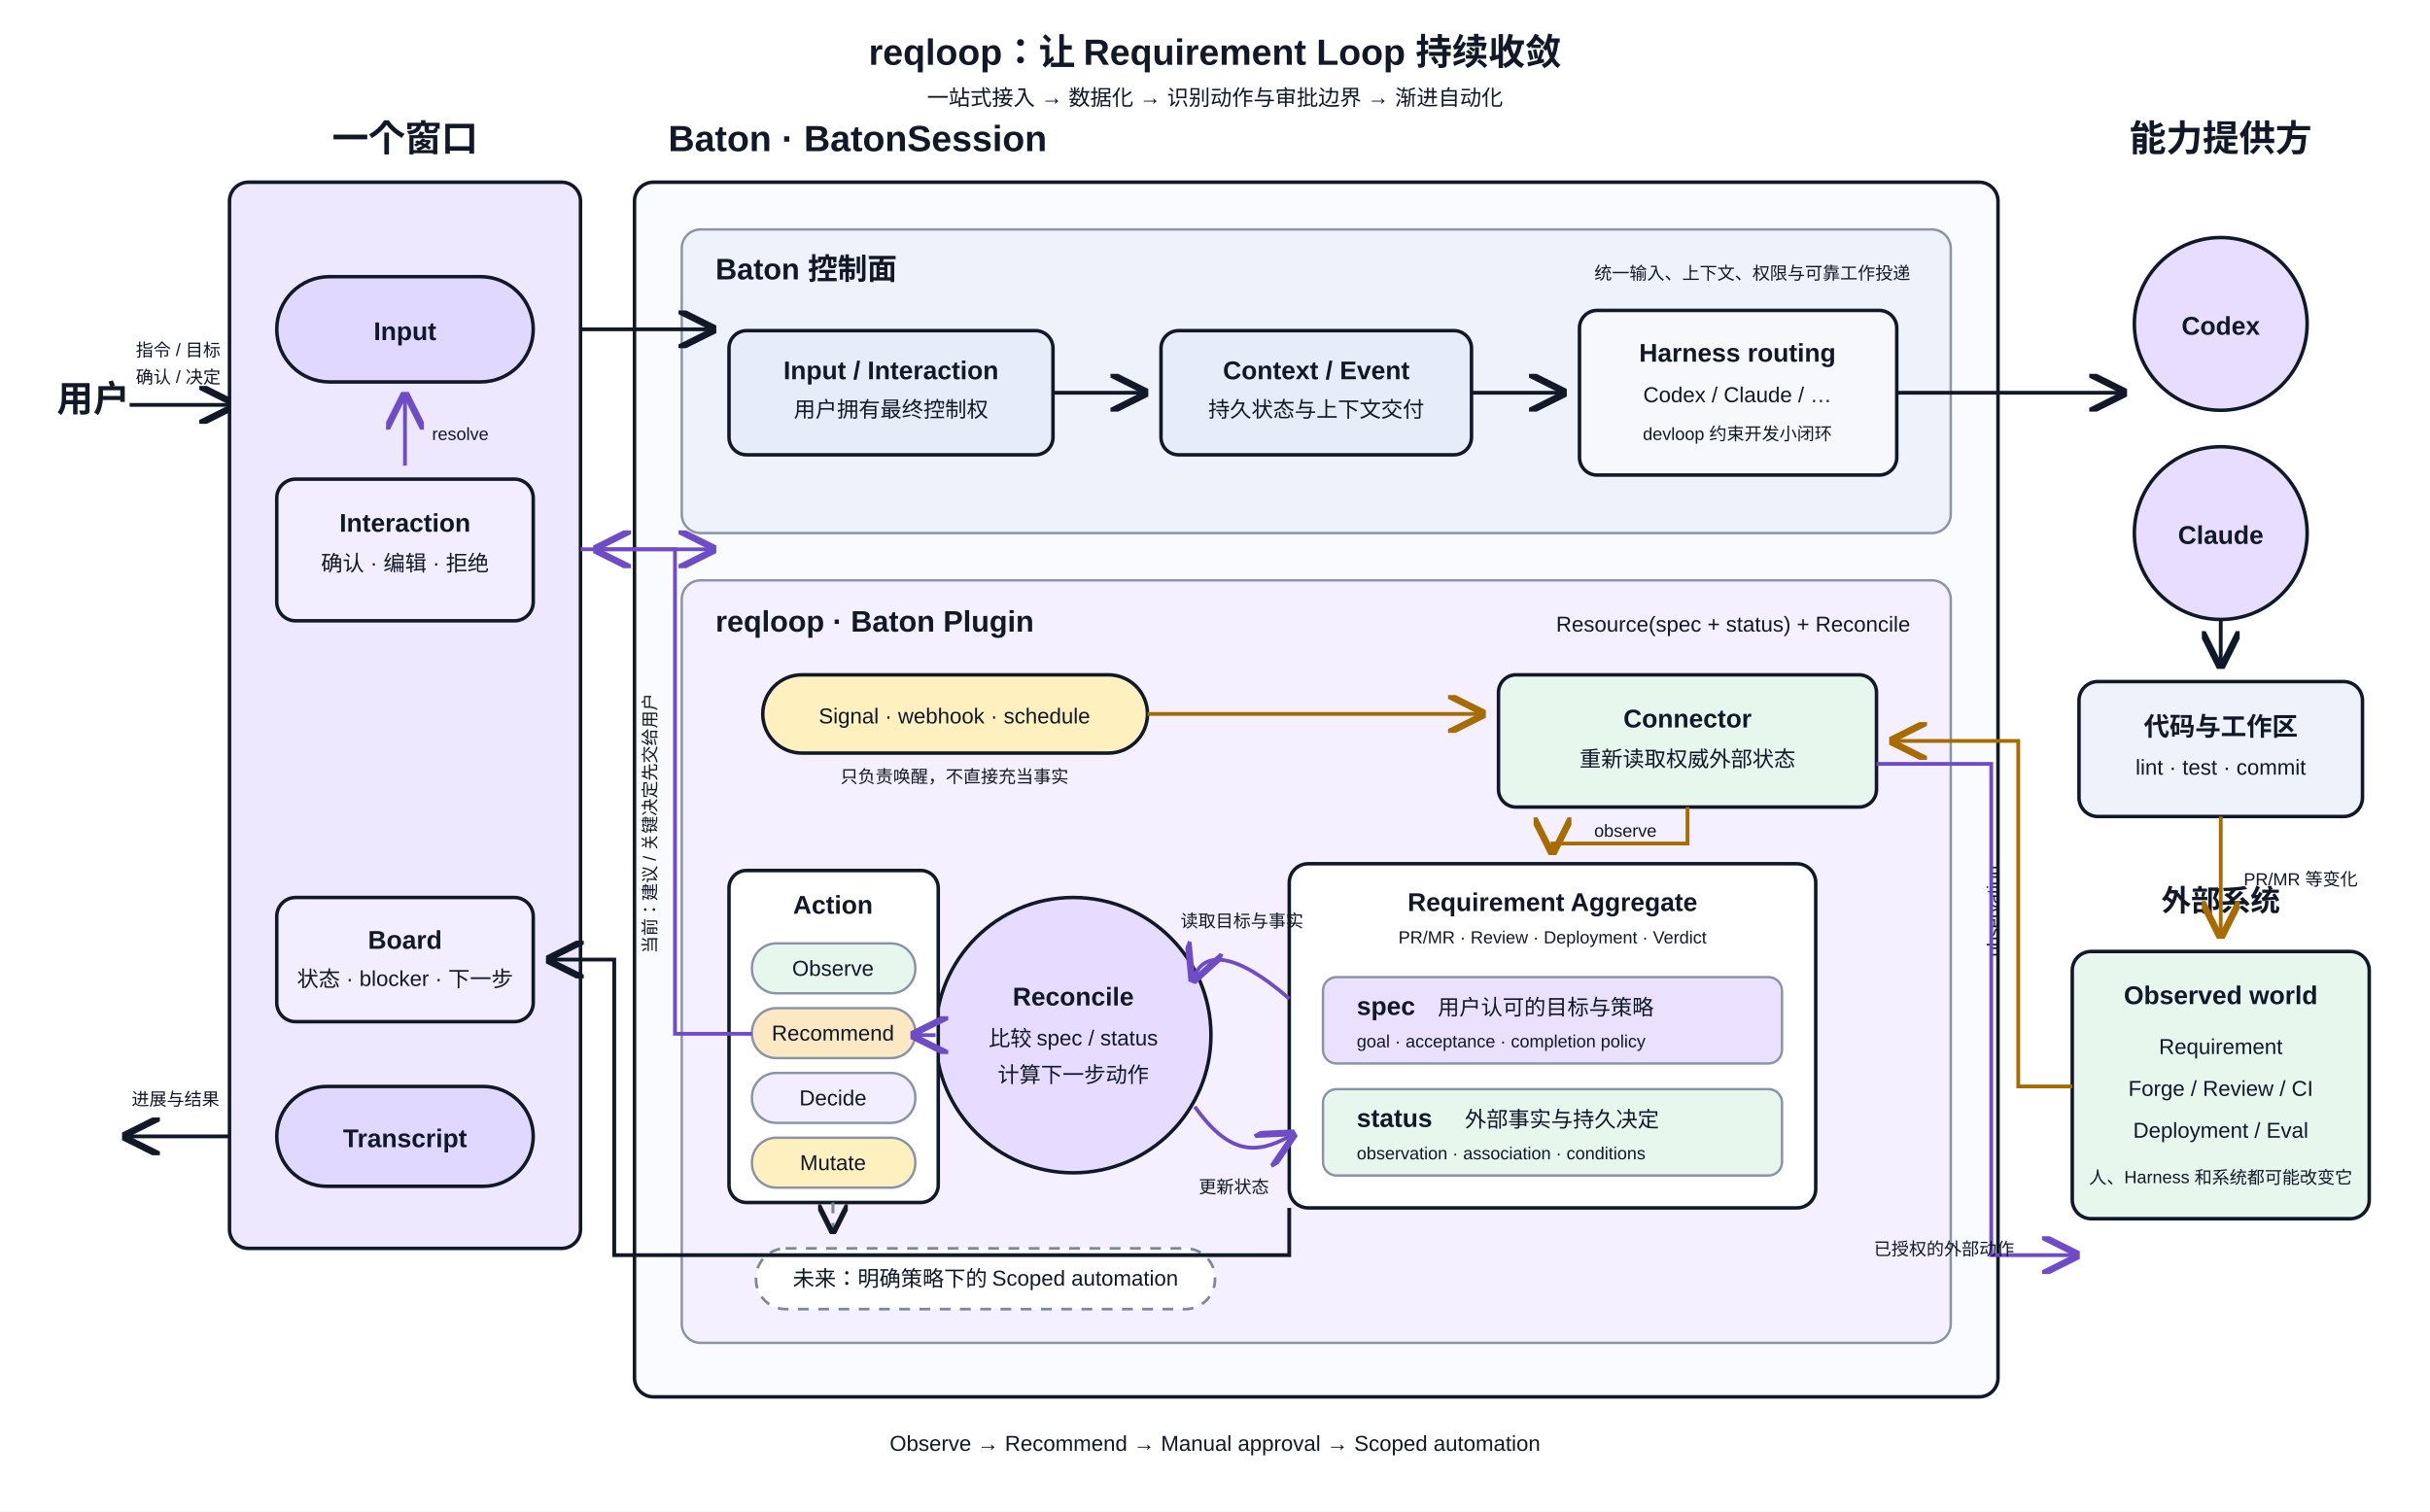
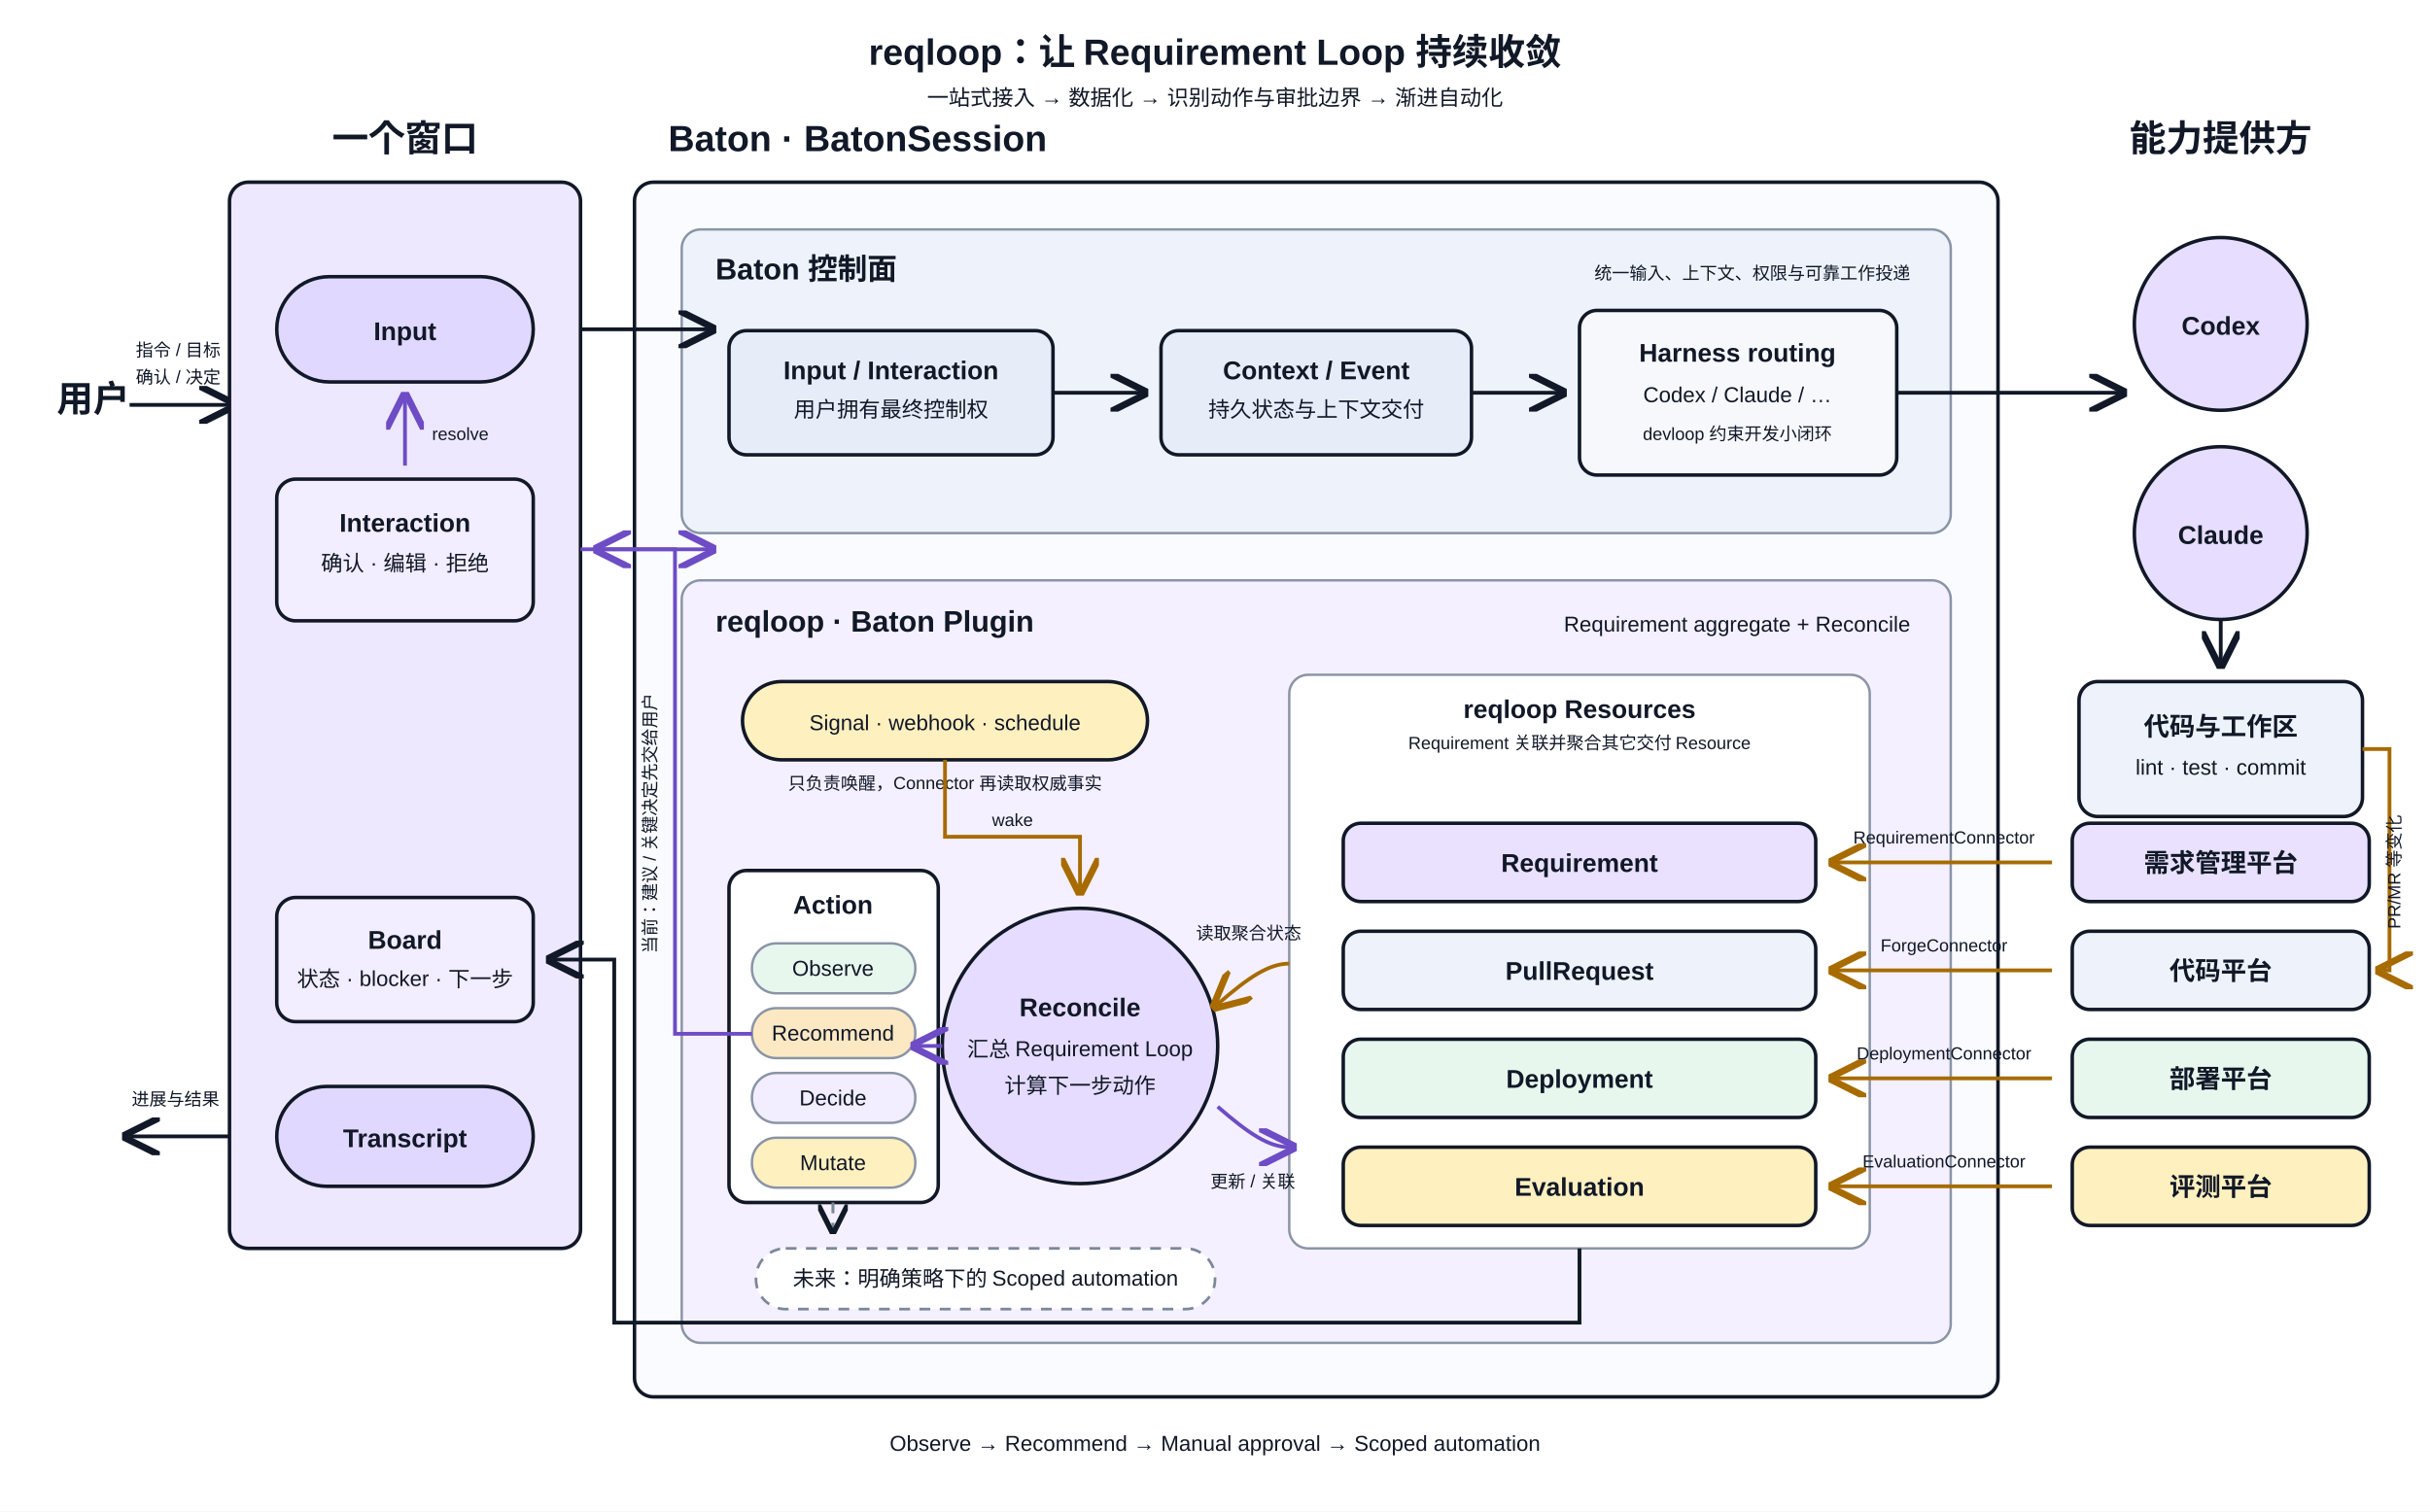
<svg xmlns="http://www.w3.org/2000/svg" width="1800" height="1120" viewBox="0 0 1800 1120">
  <defs>
    <marker id="arrow" markerWidth="10" markerHeight="10" refX="8" refY="5" orient="auto">
      <path d="M0,0 L10,5 L0,10" fill="none" stroke="#111827" stroke-width="1.8" />
    </marker>
    <marker id="plugin-arrow" markerWidth="10" markerHeight="10" refX="8" refY="5" orient="auto">
      <path d="M0,0 L10,5 L0,10" fill="none" stroke="#6d4cc5" stroke-width="1.8" />
    </marker>
    <marker id="event-arrow" markerWidth="10" markerHeight="10" refX="8" refY="5" orient="auto">
      <path d="M0,0 L10,5 L0,10" fill="none" stroke="#a76b00" stroke-width="1.8" />
    </marker>
    <style>
      text {
        font-family: -apple-system, BlinkMacSystemFont, "Segoe UI", "PingFang SC", Arial, sans-serif;
        fill: #111827;
      }
      .title { font-size: 27px; font-weight: 650; }
      .section-title { font-size: 22px; font-weight: 650; }
      .label { font-size: 19px; font-weight: 600; }
      .small { font-size: 16px; }
      .tiny { font-size: 13px; }
      .box { stroke: #111827; stroke-width: 2.6; }
      .soft-box { stroke: #8a94a6; stroke-width: 1.8; }
      .future-box { stroke: #7c8799; stroke-width: 2; stroke-dasharray: 8 7; }
      .flow { fill: none; stroke: #111827; stroke-width: 2.8; marker-end: url(#arrow); }
      .plugin-flow {
        fill: none;
        stroke: #6d4cc5;
        stroke-width: 2.8;
        marker-end: url(#plugin-arrow);
      }
      .event-flow {
        fill: none;
        stroke: #a76b00;
        stroke-width: 2.8;
        marker-end: url(#event-arrow);
      }
      .future-flow {
        fill: none;
        stroke: #7c8799;
        stroke-width: 2.2;
        stroke-dasharray: 8 7;
        marker-end: url(#arrow);
      }
    </style>
  </defs>
  <rect width="1800" height="1120" fill="#ffffff" />
  <text x="900" y="48" text-anchor="middle" class="title">reqloop：让 Requirement Loop 持续收敛</text>
  <text x="900" y="78" text-anchor="middle" class="small">
    一站式接入 → 数据化 → 识别动作与审批边界 → 渐进自动化
  </text>
  <text x="42" y="305" class="title">用户</text>
  <line x1="96" y1="300" x2="170" y2="300" class="flow" />
  <text x="132" y="264" text-anchor="middle" class="tiny">指令 / 目标</text>
  <text x="132" y="284" text-anchor="middle" class="tiny">确认 / 决定</text>
  <text x="300" y="112" text-anchor="middle" class="title">一个窗口</text>
  <rect x="170" y="135" width="260" height="790" rx="14" fill="#eee8ff" class="box" />
  <rect x="205" y="205" width="190" height="78" rx="39" fill="#e1d8ff" class="box" />
  <text x="300" y="252" text-anchor="middle" class="label">Input</text>
  <rect x="205" y="355" width="190" height="105" rx="14" fill="#f2edff" class="box" />
  <text x="300" y="394" text-anchor="middle" class="label">Interaction</text>
  <text x="300" y="423" text-anchor="middle" class="small">确认 · 编辑 · 拒绝</text>
  <line x1="300" y1="345" x2="300" y2="296" class="plugin-flow" />
  <text x="320" y="326" class="tiny">resolve</text>
  <rect x="205" y="665" width="190" height="92" rx="14" fill="#f2edff" class="box" />
  <text x="300" y="703" text-anchor="middle" class="label">Board</text>
  <text x="300" y="731" text-anchor="middle" class="small">状态 · blocker · 下一步</text>
  <rect x="205" y="805" width="190" height="74" rx="37" fill="#e1d8ff" class="box" />
  <text x="300" y="850" text-anchor="middle" class="label">Transcript</text>
  <line x1="170" y1="842" x2="96" y2="842" class="flow" />
  <text x="130" y="819" text-anchor="middle" class="tiny">进展与结果</text>
  <text x="495" y="112" class="title">Baton · BatonSession</text>
  <rect x="470" y="135" width="1010" height="900" rx="14" fill="#f9fbff" class="box" />
  <rect x="505" y="170" width="940" height="225" rx="14" fill="#eef3fb" class="soft-box" />
  <text x="530" y="207" class="section-title">Baton 控制面</text>
  <text x="1415" y="207" text-anchor="end" class="tiny">统一输入、上下文、权限与可靠工作投递</text>
  <rect x="540" y="245" width="240" height="92" rx="13" fill="#e7edf8" class="box" />
  <text x="660" y="281" text-anchor="middle" class="label">Input / Interaction</text>
  <text x="660" y="309" text-anchor="middle" class="small">用户拥有最终控制权</text>
  <line x1="430" y1="244" x2="525" y2="244" class="flow" />
  <line x1="430" y1="407" x2="525" y2="407" class="plugin-flow" />
  <rect x="860" y="245" width="230" height="92" rx="13" fill="#e7edf8" class="box" />
  <text x="975" y="281" text-anchor="middle" class="label">Context / Event</text>
  <text x="975" y="309" text-anchor="middle" class="small">持久状态与上下文交付</text>
  <line x1="780" y1="291" x2="845" y2="291" class="flow" />
  <rect x="1170" y="230" width="235" height="122" rx="13" fill="#f7f8fc" class="box" />
  <text x="1287" y="268" text-anchor="middle" class="label">Harness routing</text>
  <text x="1287" y="298" text-anchor="middle" class="small">Codex / Claude / …</text>
  <text x="1287" y="326" text-anchor="middle" class="tiny">devloop 约束开发小闭环</text>
  <line x1="1090" y1="291" x2="1155" y2="291" class="flow" />
  <rect x="505" y="430" width="940" height="565" rx="14" fill="#f4f0ff" class="soft-box" />
  <text x="530" y="468" class="section-title">reqloop · Baton Plugin</text>
-   <text x="1415" y="468" text-anchor="end" class="small">Resource(spec + status) + Reconcile</text>
-   <rect x="565" y="500" width="285" height="58" rx="29" fill="#fff0bf" class="box" />
-   <text x="707" y="536" text-anchor="middle" class="small">Signal · webhook · schedule</text>
-   <text x="707" y="580" text-anchor="middle" class="tiny">只负责唤醒，不直接充当事实</text>
-   <rect x="1110" y="500" width="280" height="98" rx="13" fill="#e7f7ee" class="box" />
-   <text x="1250" y="539" text-anchor="middle" class="label">Connector</text>
-   <text x="1250" y="568" text-anchor="middle" class="small">重新读取权威外部状态</text>
-   <line x1="850" y1="529" x2="1095" y2="529" class="event-flow" />
-   <rect x="955" y="640" width="390" height="255" rx="14" fill="#ffffff" class="box" />
-   <text x="1150" y="675" text-anchor="middle" class="label">Requirement Aggregate</text>
-   <text x="1150" y="699" text-anchor="middle" class="tiny">PR/MR · Review · Deployment · Verdict</text>
-   <rect x="980" y="724" width="340" height="64" rx="10" fill="#e9e1ff" class="soft-box" />
-   <text x="1005" y="752" class="label">spec</text>
-   <text x="1065" y="752" class="small">用户认可的目标与策略</text>
-   <text x="1005" y="776" class="tiny">goal · acceptance · completion policy</text>
-   <rect x="980" y="807" width="340" height="64" rx="10" fill="#e7f7ee" class="soft-box" />
-   <text x="1005" y="835" class="label">status</text>
-   <text x="1085" y="835" class="small">外部事实与持久决定</text>
-   <text x="1005" y="859" class="tiny">observation · association · conditions</text>
-   <path d="M1250 598 V625 H1150 V628" class="event-flow" />
-   <text x="1204" y="620" text-anchor="middle" class="tiny">observe</text>
-   <circle cx="795" cy="767" r="102" fill="#e6dcff" class="box" />
-   <text x="795" y="745" text-anchor="middle" class="label">Reconcile</text>
-   <text x="795" y="775" text-anchor="middle" class="small">比较 spec / status</text>
-   <text x="795" y="802" text-anchor="middle" class="small">计算下一步动作</text>
-   <path d="M955 740 C915 705 892 705 885 723" class="plugin-flow" />
-   <text x="920" y="687" text-anchor="middle" class="tiny">读取目标与事实</text>
-   <path d="M885 820 C910 855 930 856 955 842" class="plugin-flow" />
-   <text x="914" y="884" text-anchor="middle" class="tiny">更新状态</text>
+   <text x="1415" y="468" text-anchor="end" class="small">Requirement aggregate + Reconcile</text>
+   <rect x="550" y="505" width="300" height="58" rx="29" fill="#fff0bf" class="box" />
+   <text x="700" y="541" text-anchor="middle" class="small">Signal · webhook · schedule</text>
+   <text x="700" y="585" text-anchor="middle" class="tiny">只负责唤醒，Connector 再读取权威事实</text>
+   <circle cx="800" cy="775" r="102" fill="#e6dcff" class="box" />
+   <text x="800" y="753" text-anchor="middle" class="label">Reconcile</text>
+   <text x="800" y="783" text-anchor="middle" class="small">汇总 Requirement Loop</text>
+   <text x="800" y="810" text-anchor="middle" class="small">计算下一步动作</text>
+   <path d="M700 563 V620 H800 V658" class="event-flow" />
+   <text x="750" y="612" text-anchor="middle" class="tiny">wake</text>
  <rect x="540" y="645" width="155" height="246" rx="13" fill="#ffffff" class="box" />
  <text x="617" y="677" text-anchor="middle" class="label">Action</text>
  <rect x="557" y="699" width="121" height="37" rx="18" fill="#e7f7ee" class="soft-box" />
  <text x="617" y="723" text-anchor="middle" class="small">Observe</text>
  <rect x="557" y="747" width="121" height="37" rx="18" fill="#fce8c3" class="soft-box" />
  <text x="617" y="771" text-anchor="middle" class="small">Recommend</text>
  <rect x="557" y="795" width="121" height="37" rx="18" fill="#f2edff" class="soft-box" />
  <text x="617" y="819" text-anchor="middle" class="small">Decide</text>
  <rect x="557" y="843" width="121" height="37" rx="18" fill="#fff0bf" class="soft-box" />
  <text x="617" y="867" text-anchor="middle" class="small">Mutate</text>
-   <line x1="693" y1="767" x2="680" y2="767" class="plugin-flow" />
+   <line x1="698" y1="775" x2="680" y2="775" class="plugin-flow" />
+   <rect x="955" y="500" width="430" height="425" rx="14" fill="#ffffff" class="soft-box" />
+   <text x="1170" y="532" text-anchor="middle" class="label">reqloop Resources</text>
+   <text x="1170" y="555" text-anchor="middle" class="tiny">
+     Requirement 关联并聚合其它交付 Resource
+   </text>
+   <rect x="995" y="610" width="350" height="58" rx="13" fill="#e9e1ff" class="box" />
+   <text x="1170" y="646" text-anchor="middle" class="label">Requirement</text>
+   <rect x="995" y="690" width="350" height="58" rx="13" fill="#eef3fb" class="box" />
+   <text x="1170" y="726" text-anchor="middle" class="label">PullRequest</text>
+   <rect x="995" y="770" width="350" height="58" rx="13" fill="#e7f7ee" class="box" />
+   <text x="1170" y="806" text-anchor="middle" class="label">Deployment</text>
+   <rect x="995" y="850" width="350" height="58" rx="13" fill="#fff0bf" class="box" />
+   <text x="1170" y="886" text-anchor="middle" class="label">Evaluation</text>
+   <path d="M955 714 C940 714 925 724 902 744" class="event-flow" />
+   <text x="925" y="696" text-anchor="middle" class="tiny">读取聚合状态</text>
+   <path d="M902 820 C925 840 940 850 955 850" class="plugin-flow" />
+   <text x="928" y="880" text-anchor="middle" class="tiny">更新 / 关联</text>
  <path d="M557 766 H500 V407 H445" class="plugin-flow" />
  <text x="486" y="610" text-anchor="middle" class="tiny" transform="rotate(-90 486 610)">
    当前：建议 / 关键决定先交给用户
  </text>
  <rect x="560" y="925" width="340" height="45" rx="22" fill="#ffffff" class="future-box" />
  <text x="730" y="953" text-anchor="middle" class="small">未来：明确策略下的 Scoped automation</text>
  <path d="M617 891 V910" class="future-flow" />
-   <path d="M955 895 V930 H455 V711 H410" class="flow" />
+   <path d="M1170 925 V980 H455 V711 H410" class="flow" />
  <text x="1645" y="112" text-anchor="middle" class="title">能力提供方</text>
  <circle cx="1645" cy="240" r="64" fill="#e7ddff" class="box" />
  <text x="1645" y="248" text-anchor="middle" class="label">Codex</text>
  <circle cx="1645" cy="395" r="64" fill="#e7ddff" class="box" />
  <text x="1645" y="403" text-anchor="middle" class="label">Claude</text>
  <line x1="1405" y1="291" x2="1570" y2="291" class="flow" />
  <rect x="1540" y="505" width="210" height="100" rx="14" fill="#eef3fb" class="box" />
  <text x="1645" y="545" text-anchor="middle" class="label">代码与工作区</text>
  <text x="1645" y="574" text-anchor="middle" class="small">lint · test · commit</text>
  <path d="M1645 459 V490" class="flow" />
-   <text x="1645" y="675" text-anchor="middle" class="section-title">外部系统</text>
-   <rect x="1535" y="705" width="220" height="198" rx="14" fill="#e7f7ee" class="box" />
-   <text x="1645" y="744" text-anchor="middle" class="label">Observed world</text>
-   <text x="1645" y="781" text-anchor="middle" class="small">Requirement</text>
-   <text x="1645" y="812" text-anchor="middle" class="small">Forge / Review / CI</text>
-   <text x="1645" y="843" text-anchor="middle" class="small">Deployment / Eval</text>
-   <text x="1645" y="877" text-anchor="middle" class="tiny">人、Harness 和系统都可能改变它</text>
-   <path d="M1645 605 V690" class="event-flow" />
-   <text x="1662" y="656" class="tiny">PR/MR 等变化</text>
-   <path d="M1535 805 H1495 V549 H1405" class="event-flow" />
-   <text x="1481" y="675" text-anchor="middle" class="tiny" transform="rotate(-90 1481 675)">
-     observation
-   </text>
-   <path d="M1390 566 H1475 V930 H1535" class="plugin-flow" />
-   <text x="1492" y="930" text-anchor="end" class="tiny">已授权的外部动作</text>
+   <rect x="1535" y="610" width="220" height="58" rx="13" fill="#e9e1ff" class="box" />
+   <text x="1645" y="646" text-anchor="middle" class="label">需求管理平台</text>
+   <path d="M1520 639 H1360" class="event-flow" />
+   <text x="1440" y="625" text-anchor="middle" class="tiny">RequirementConnector</text>
+   <rect x="1535" y="690" width="220" height="58" rx="13" fill="#eef3fb" class="box" />
+   <text x="1645" y="726" text-anchor="middle" class="label">代码平台</text>
+   <path d="M1520 719 H1360" class="event-flow" />
+   <text x="1440" y="705" text-anchor="middle" class="tiny">ForgeConnector</text>
+   <rect x="1535" y="770" width="220" height="58" rx="13" fill="#e7f7ee" class="box" />
+   <text x="1645" y="806" text-anchor="middle" class="label">部署平台</text>
+   <path d="M1520 799 H1360" class="event-flow" />
+   <text x="1440" y="785" text-anchor="middle" class="tiny">DeploymentConnector</text>
+   <rect x="1535" y="850" width="220" height="58" rx="13" fill="#fff0bf" class="box" />
+   <text x="1645" y="886" text-anchor="middle" class="label">评测平台</text>
+   <path d="M1520 879 H1360" class="event-flow" />
+   <text x="1440" y="865" text-anchor="middle" class="tiny">EvaluationConnector</text>
+   <path d="M1750 555 H1770 V719 H1765" class="event-flow" />
+   <text x="1778" y="646" text-anchor="middle" class="tiny" transform="rotate(-90 1778 646)">PR/MR 等变化</text>
  <text x="900" y="1075" text-anchor="middle" class="small">
    Observe → Recommend → Manual approval → Scoped automation
  </text>
</svg>
